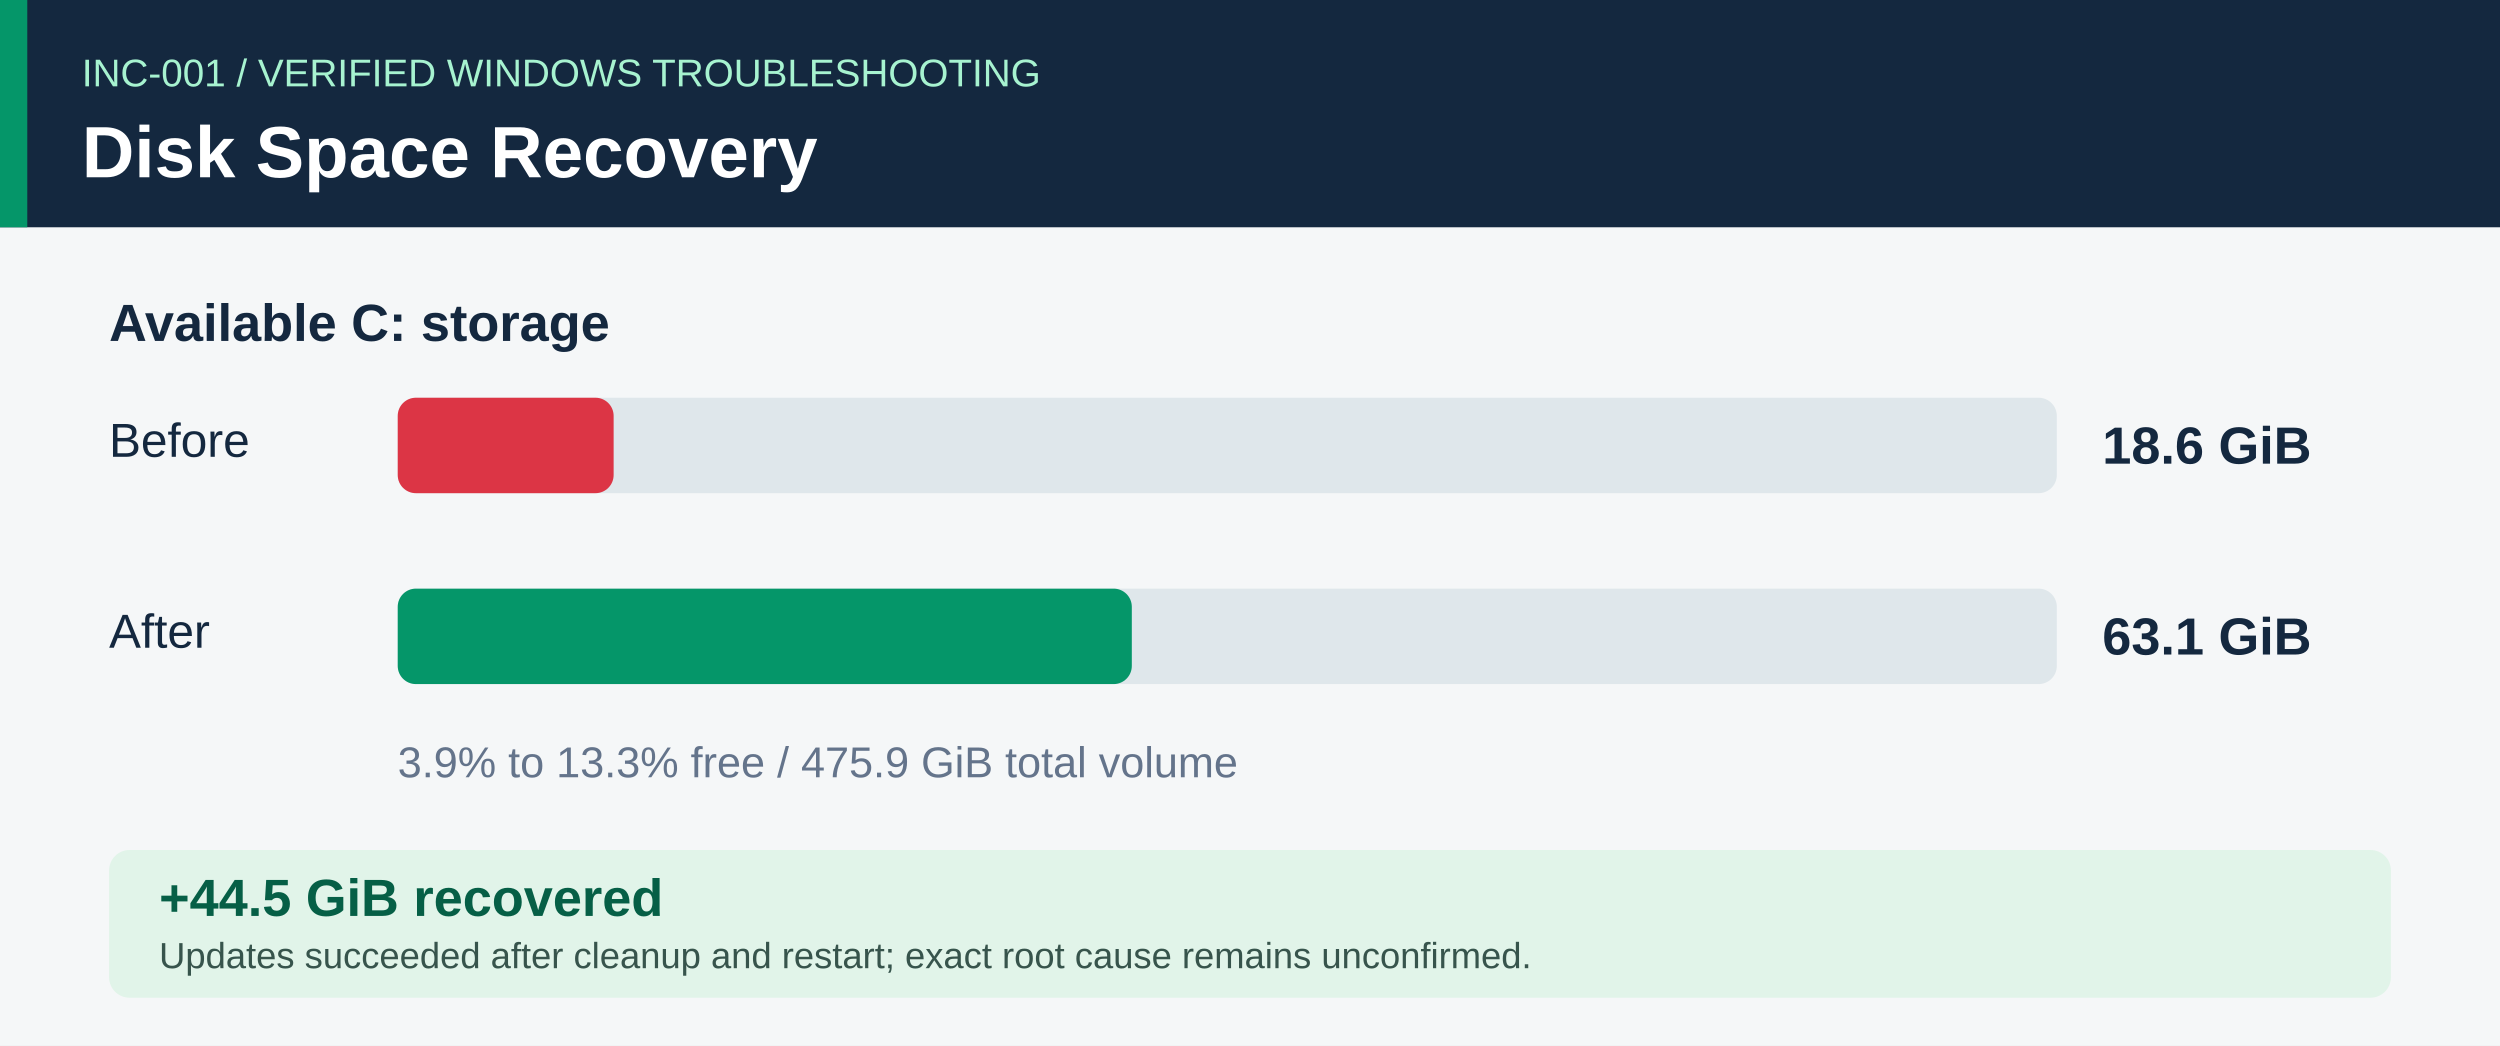
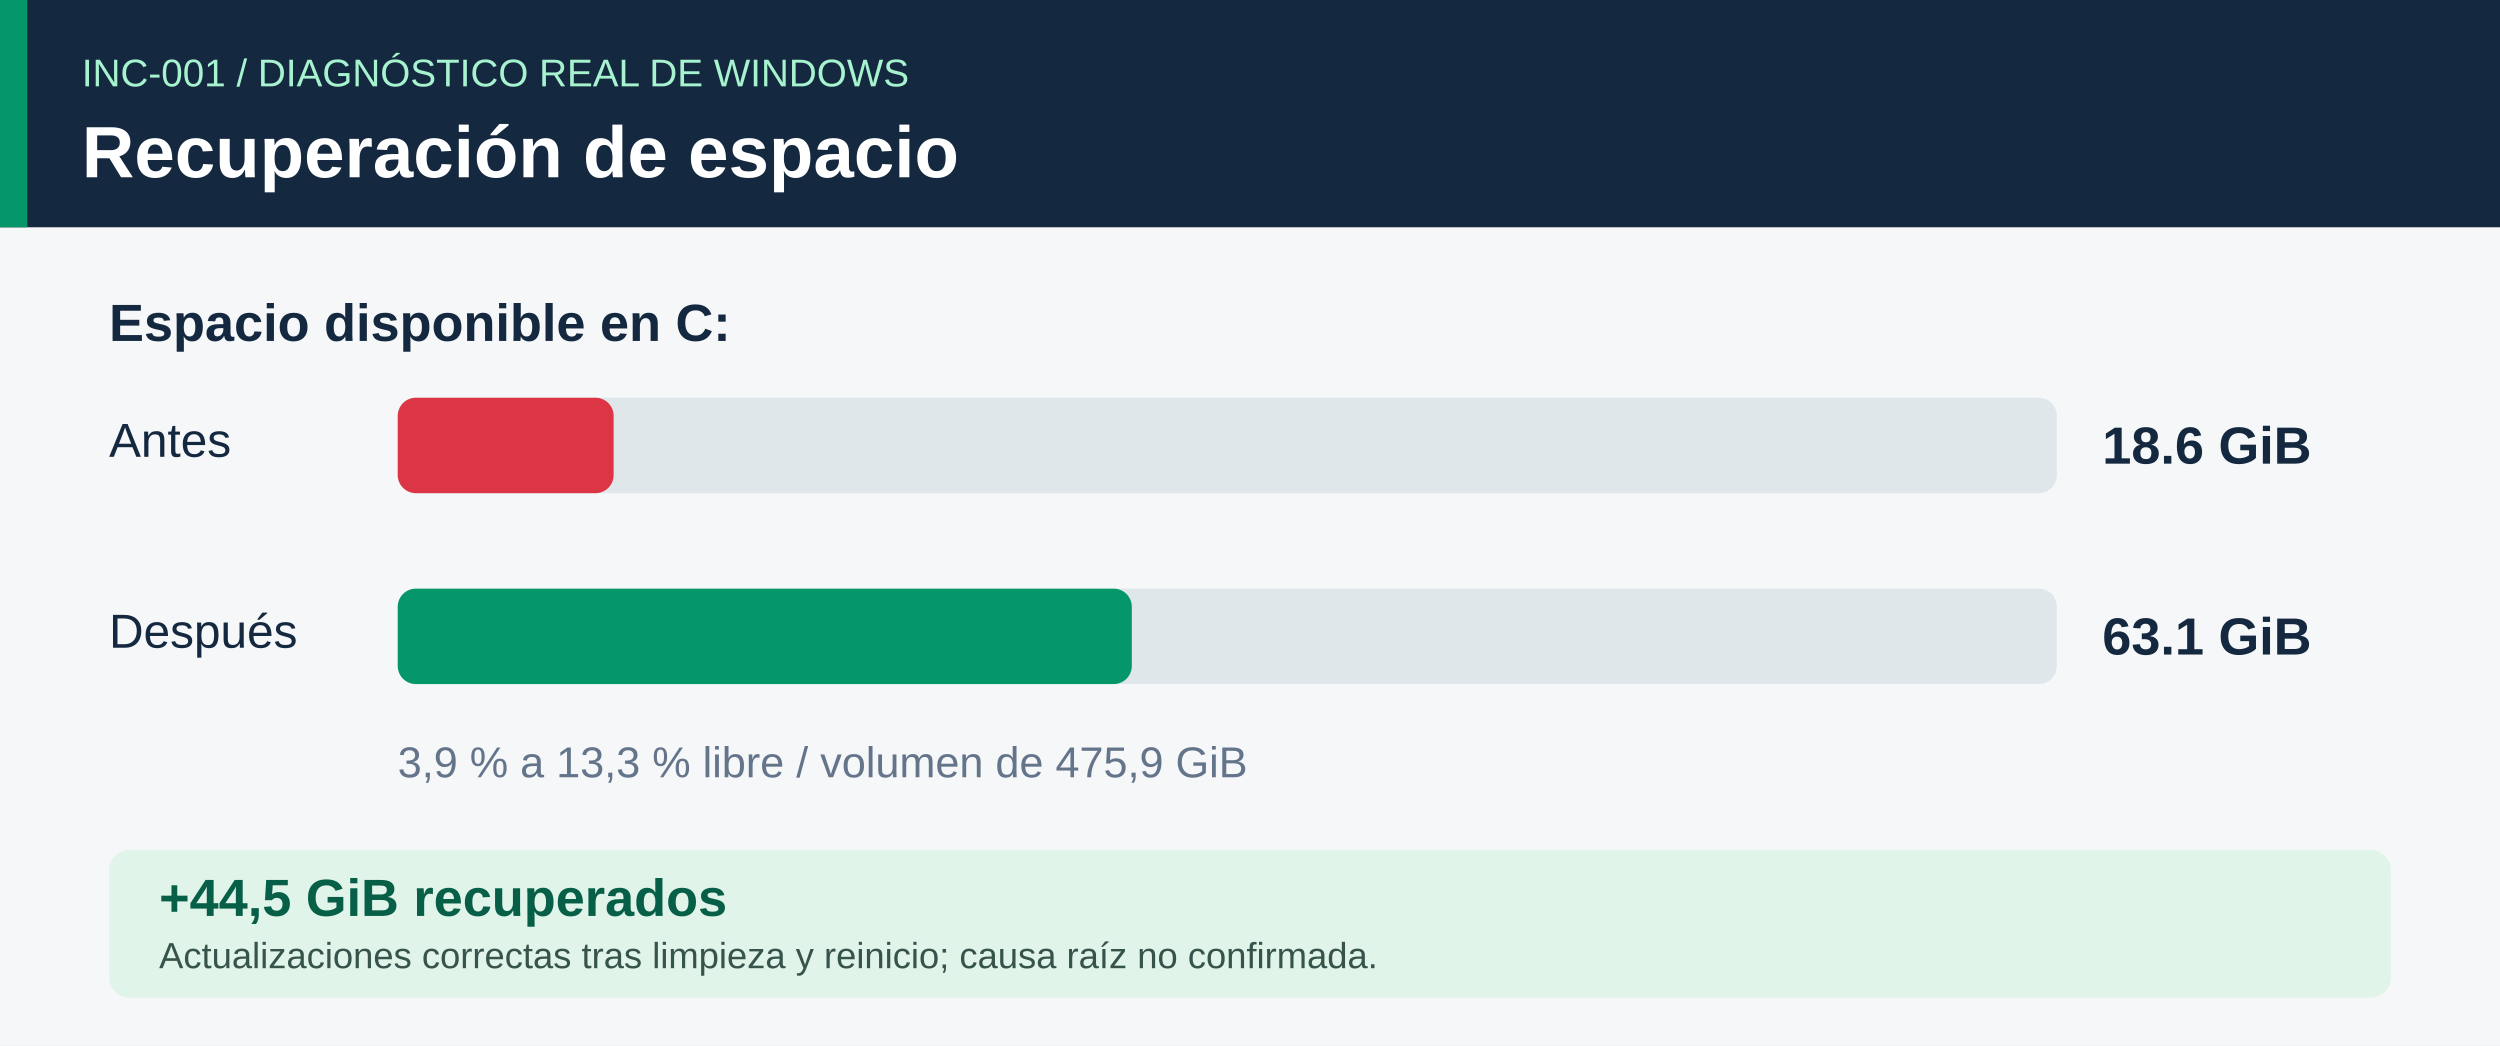
<svg xmlns="http://www.w3.org/2000/svg" width="1100" height="460">
  <rect width="1100" height="460" fill="#F5F7F8" />
  <rect width="1100" height="100" fill="#14283F" />
  <rect width="12" height="100" fill="#059669" />
  <g font-family="Arial">
-     <text x="36" y="38" fill="#A7F3D0" font-size="17">INC-001 / VERIFIED WINDOWS TROUBLESHOOTING</text>
-     <text x="36" y="78" fill="white" font-size="32" font-weight="bold">Disk Space Recovery</text>
-     <text x="48" y="150" fill="#14283F" font-size="23" font-weight="bold">Available C: storage</text>
-     <text x="48" y="201" fill="#14283F" font-size="21">Before</text>
+     <text x="36" y="38" fill="#A7F3D0" font-size="17">INC-001 / DIAGNÓSTICO REAL DE WINDOWS</text>
+     <text x="36" y="78" fill="white" font-size="32" font-weight="bold">Recuperación de espacio</text>
+     <text x="48" y="150" fill="#14283F" font-size="23" font-weight="bold">Espacio disponible en C:</text>
+     <text x="48" y="201" fill="#14283F" font-size="21">Antes</text>
    <rect x="175" y="175" width="730" height="42" rx="8" fill="#DFE7EB" />
    <rect x="175" y="175" width="95" height="42" rx="8" fill="#DC3545" />
    <text x="925" y="204" fill="#14283F" font-size="23" font-weight="bold">18.6 GiB</text>
-     <text x="48" y="285" fill="#14283F" font-size="21">After</text>
+     <text x="48" y="285" fill="#14283F" font-size="21">Después</text>
    <rect x="175" y="259" width="730" height="42" rx="8" fill="#DFE7EB" />
    <rect x="175" y="259" width="323" height="42" rx="8" fill="#059669" />
    <text x="925" y="288" fill="#14283F" font-size="23" font-weight="bold">63.1 GiB</text>
-     <text x="175" y="342" fill="#64748B" font-size="19">3.9% to 13.3% free / 475.9 GiB total volume</text>
+     <text x="175" y="342" fill="#64748B" font-size="19">3,9 % a 13,3 % libre / volumen de 475,9 GiB</text>
    <rect x="48" y="374" width="1004" height="65" rx="9" fill="#E1F4E9" />
-     <text x="70" y="403" fill="#065F46" font-size="23" font-weight="bold">+44.5 GiB recovered</text>
-     <text x="70" y="426" fill="#37544C" font-size="16">Updates succeeded after cleanup and restart; exact root cause remains unconfirmed.</text>
+     <text x="70" y="403" fill="#065F46" font-size="23" font-weight="bold">+44,5 GiB recuperados</text>
+     <text x="70" y="426" fill="#37544C" font-size="16">Actualizaciones correctas tras limpieza y reinicio; causa raíz no confirmada.</text>
  </g>
</svg>
